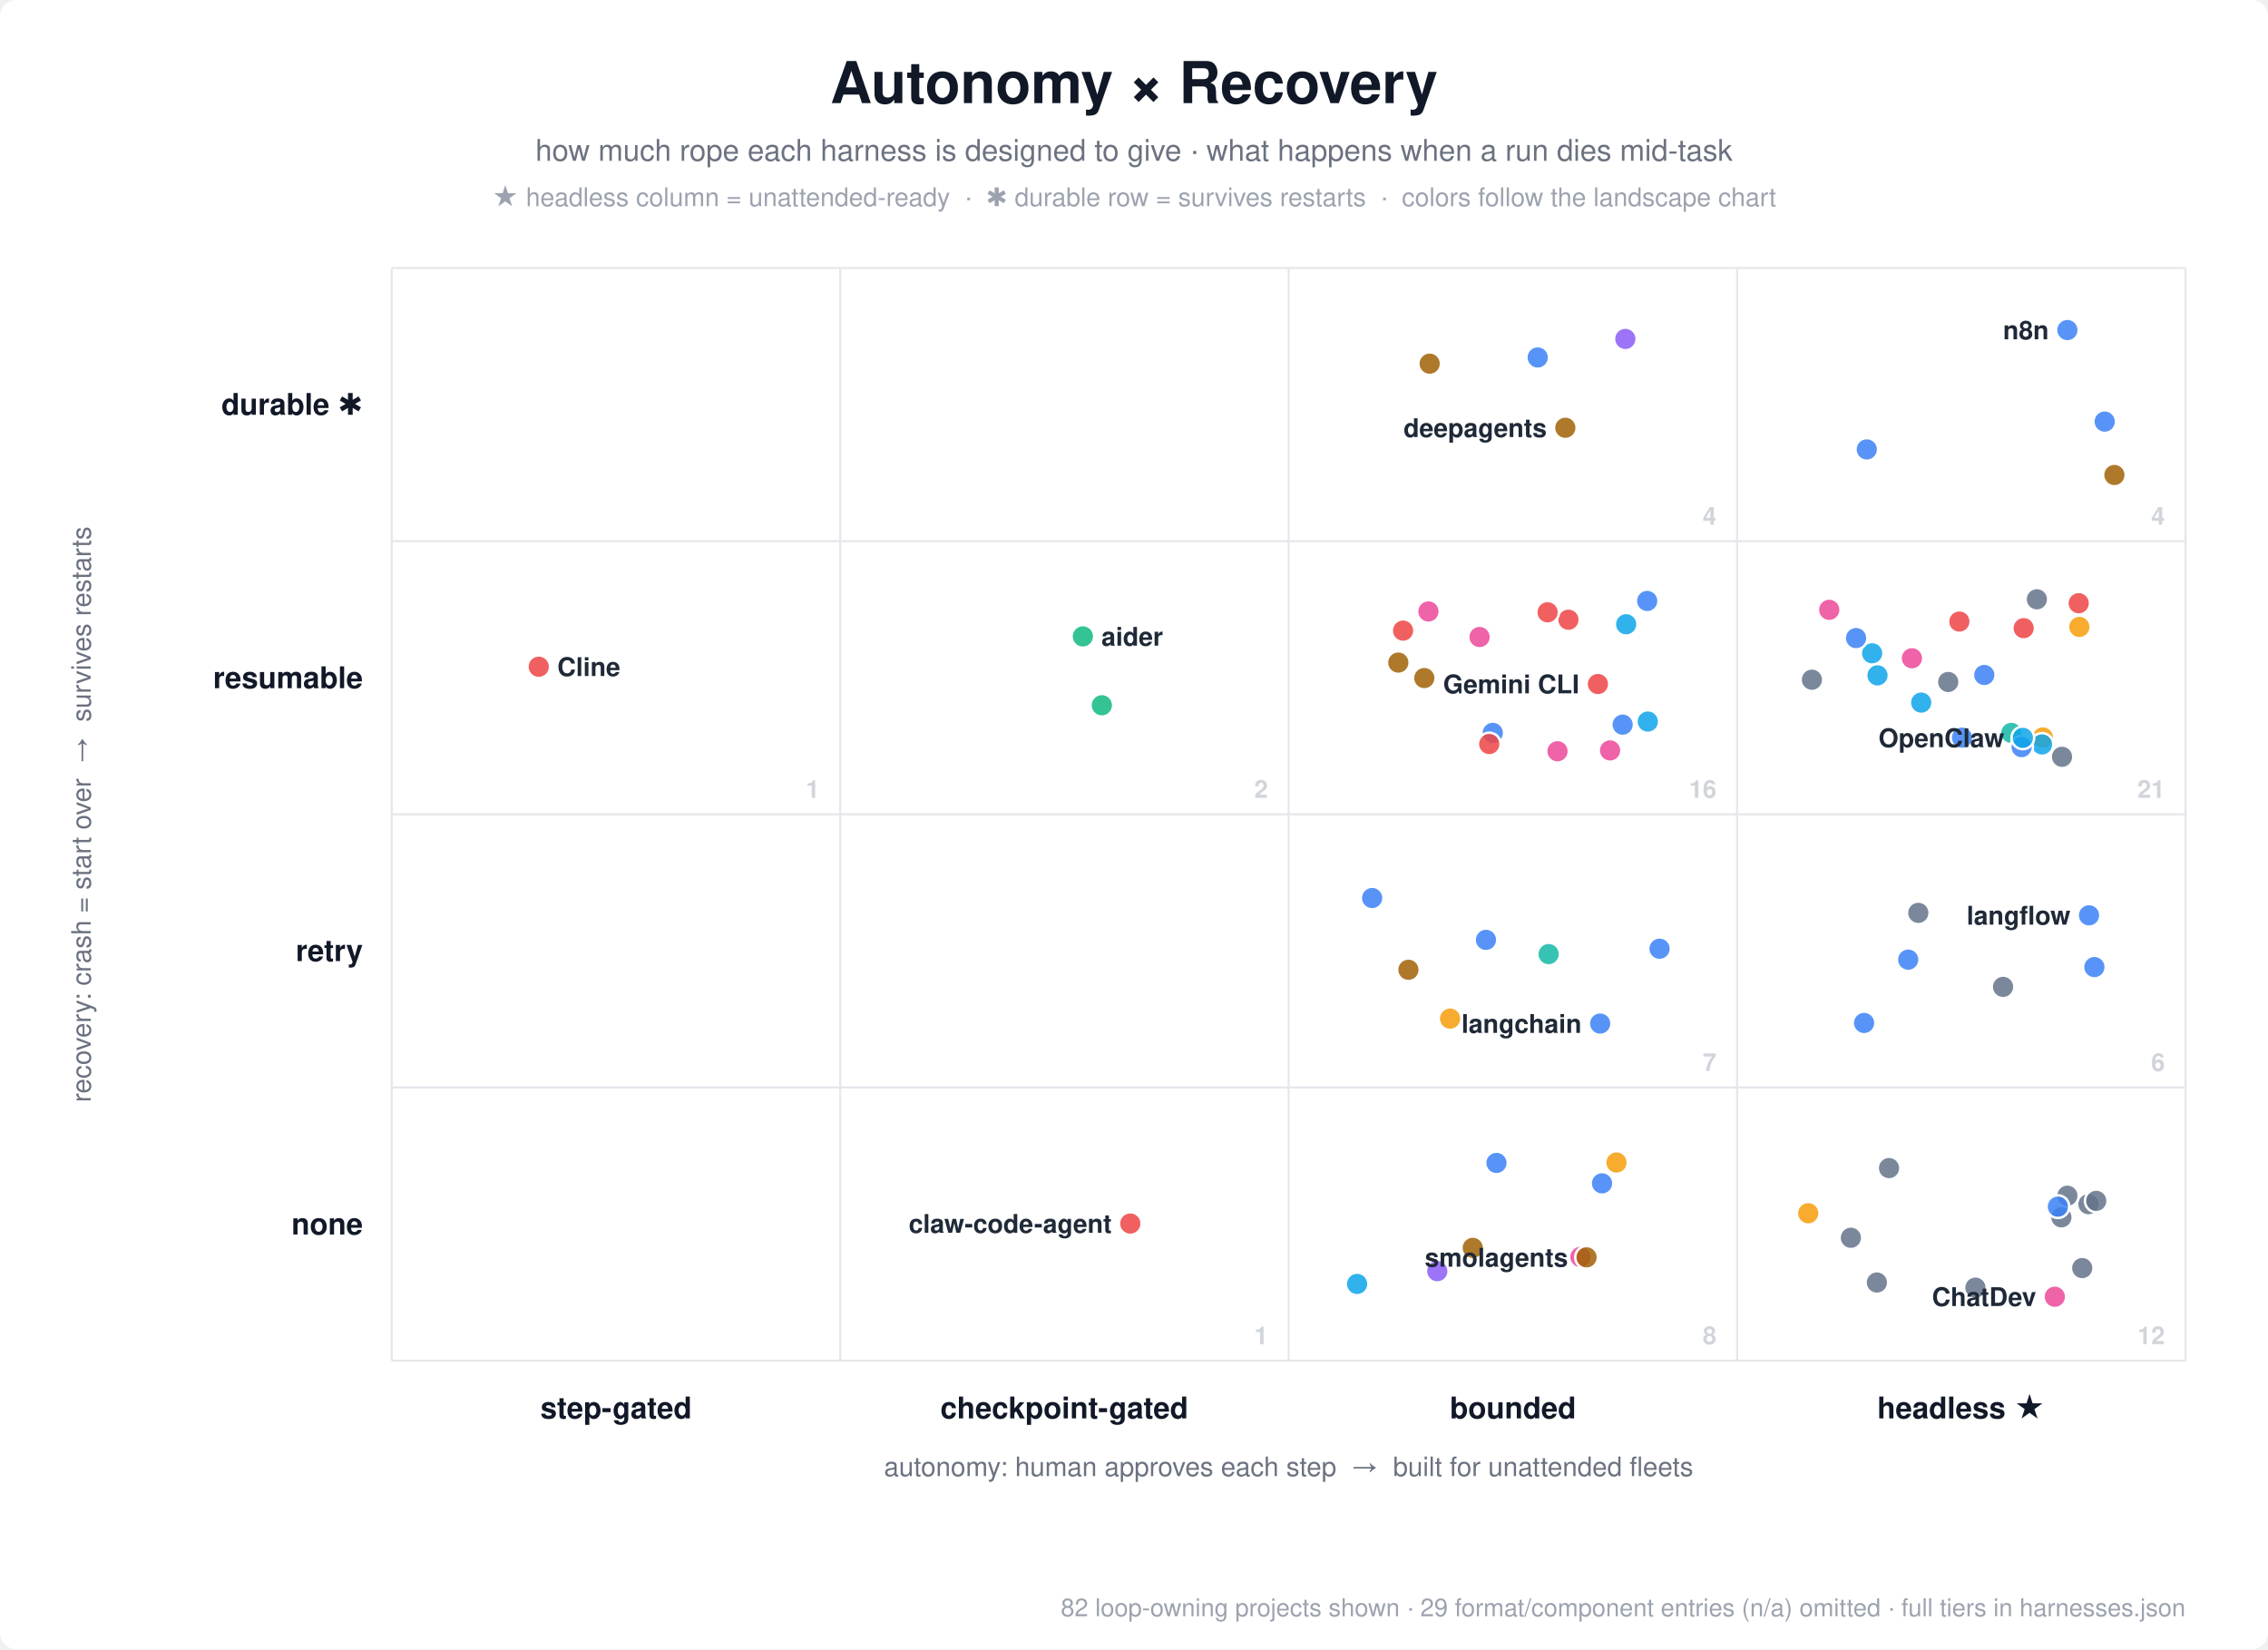
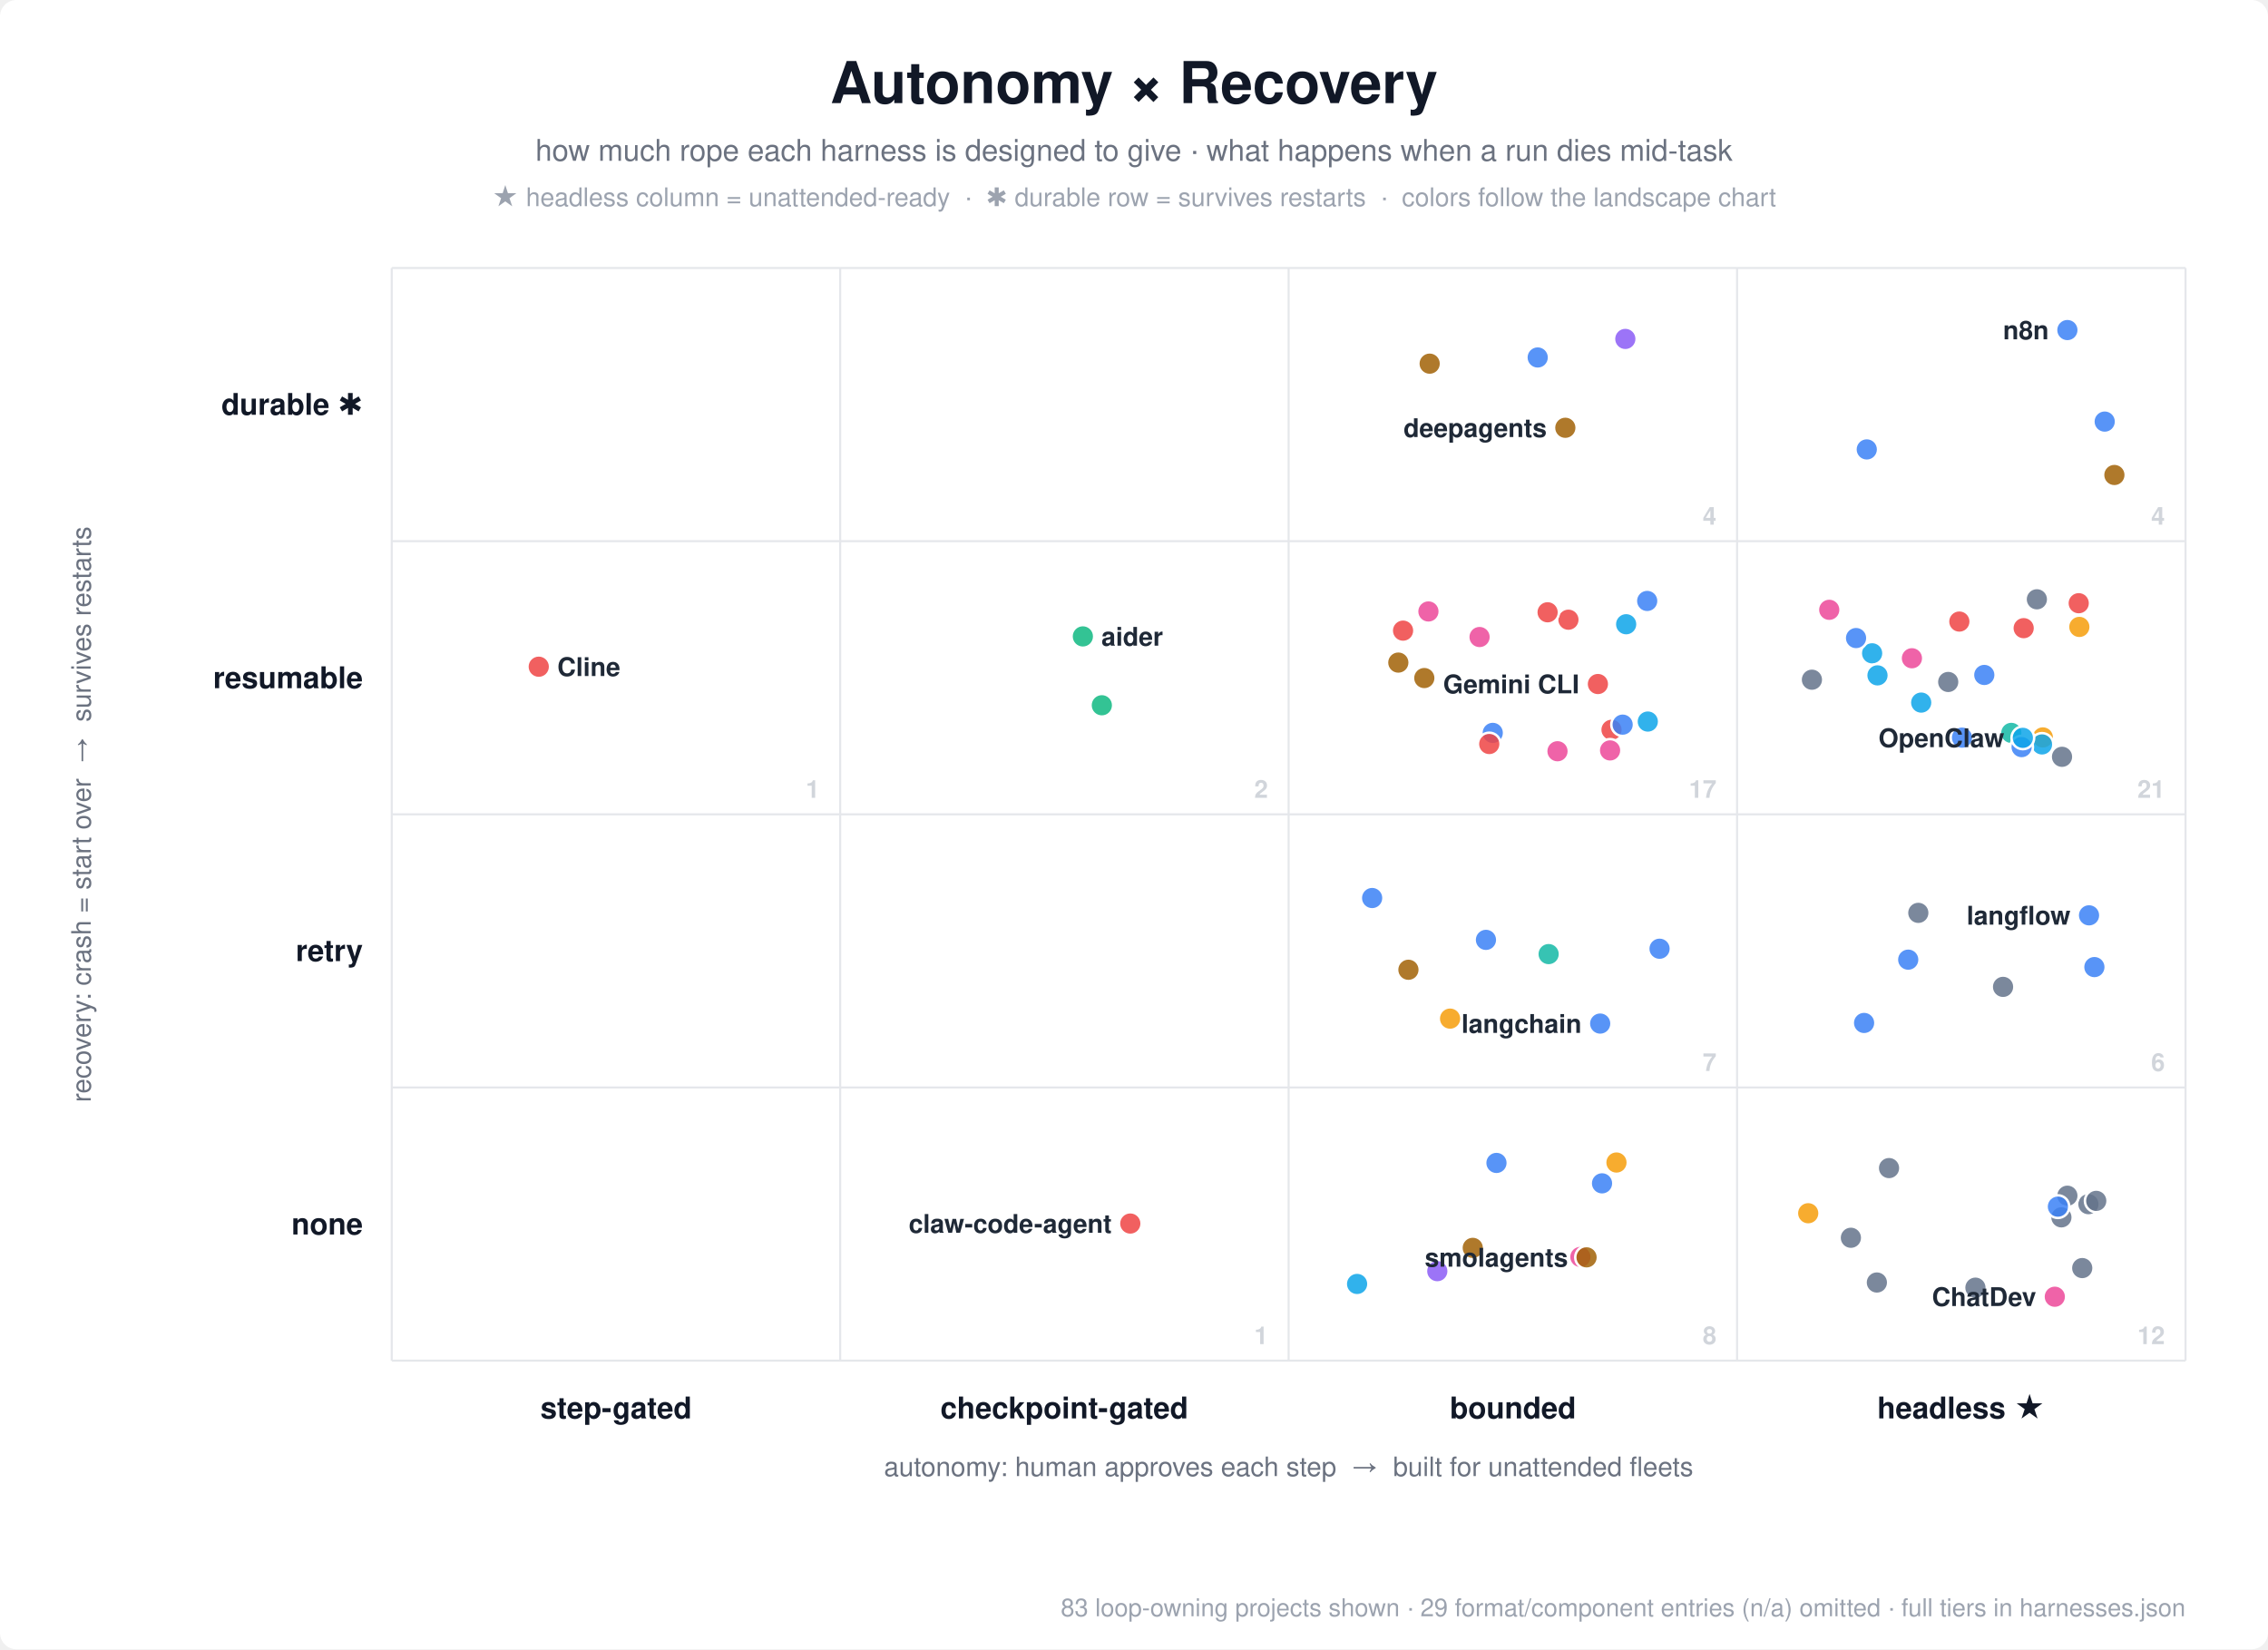
<svg xmlns="http://www.w3.org/2000/svg" viewBox="0 0 1100 800" font-family="-apple-system, 'Segoe UI', Helvetica, Arial, sans-serif">
  <rect width="1100" height="800" fill="#ffffff" rx="8" />
  <text x="550.0" y="50" text-anchor="middle" font-size="28" font-weight="700" fill="#111827">Autonomy × Recovery</text>
  <text x="550.0" y="78" text-anchor="middle" font-size="14.5" fill="#6b7280">how much rope each harness is designed to give · what happens when a run dies mid-task</text>
  <text x="550.0" y="100" text-anchor="middle" font-size="12.5" fill="#9ca3af">★ headless column = unattended-ready  ·  ✱ durable row = survives restarts  ·  colors follow the landscape chart</text>
  <line x1="190.0" y1="130" x2="190.0" y2="660" stroke="#e5e7eb" stroke-width="1" />
  <line x1="407.5" y1="130" x2="407.5" y2="660" stroke="#e5e7eb" stroke-width="1" />
  <line x1="625.0" y1="130" x2="625.0" y2="660" stroke="#e5e7eb" stroke-width="1" />
  <line x1="842.5" y1="130" x2="842.5" y2="660" stroke="#e5e7eb" stroke-width="1" />
  <line x1="1060.0" y1="130" x2="1060.0" y2="660" stroke="#e5e7eb" stroke-width="1" />
  <line x1="190" y1="130.0" x2="1060" y2="130.0" stroke="#e5e7eb" stroke-width="1" />
  <line x1="190" y1="262.5" x2="1060" y2="262.5" stroke="#e5e7eb" stroke-width="1" />
  <line x1="190" y1="395.0" x2="1060" y2="395.0" stroke="#e5e7eb" stroke-width="1" />
  <line x1="190" y1="527.5" x2="1060" y2="527.5" stroke="#e5e7eb" stroke-width="1" />
  <line x1="190" y1="660.0" x2="1060" y2="660.0" stroke="#e5e7eb" stroke-width="1" />
  <text x="298.8" y="688" text-anchor="middle" font-size="14.5" font-weight="600" fill="#111827">step-gated</text>
  <text x="516.2" y="688" text-anchor="middle" font-size="14.5" font-weight="600" fill="#111827">checkpoint-gated</text>
  <text x="733.8" y="688" text-anchor="middle" font-size="14.5" font-weight="600" fill="#111827">bounded</text>
  <text x="951.2" y="688" text-anchor="middle" font-size="14.5" font-weight="600" fill="#111827">headless ★</text>
  <text x="625.0" y="716" text-anchor="middle" font-size="13" fill="#6b7280">autonomy: human approves each step  →  built for unattended fleets</text>
  <text x="176" y="598.8" text-anchor="end" font-size="14.5" font-weight="600" fill="#111827">none</text>
  <text x="176" y="466.2" text-anchor="end" font-size="14.5" font-weight="600" fill="#111827">retry</text>
  <text x="176" y="333.8" text-anchor="end" font-size="14.5" font-weight="600" fill="#111827">resumable</text>
  <text x="176" y="201.2" text-anchor="end" font-size="14.5" font-weight="600" fill="#111827">durable ✱</text>
  <text x="44" y="395" font-size="13" fill="#6b7280" transform="rotate(-90 44 395)" text-anchor="middle">recovery: crash = start over  →  survives restarts</text>
  <text x="832.5" y="652.0" text-anchor="end" font-size="12" fill="#d1d5db" font-weight="700">8</text>
  <text x="832.5" y="254.5" text-anchor="end" font-size="12" fill="#d1d5db" font-weight="700">4</text>
-   <text x="832.5" y="387.0" text-anchor="end" font-size="12" fill="#d1d5db" font-weight="700">16</text>
+   <text x="832.5" y="387.0" text-anchor="end" font-size="12" fill="#d1d5db" font-weight="700">17</text>
  <text x="397.5" y="387.0" text-anchor="end" font-size="12" fill="#d1d5db" font-weight="700">1</text>
  <text x="1050.0" y="387.0" text-anchor="end" font-size="12" fill="#d1d5db" font-weight="700">21</text>
  <text x="615.0" y="652.0" text-anchor="end" font-size="12" fill="#d1d5db" font-weight="700">1</text>
  <text x="832.5" y="519.5" text-anchor="end" font-size="12" fill="#d1d5db" font-weight="700">7</text>
  <text x="1050.0" y="652.0" text-anchor="end" font-size="12" fill="#d1d5db" font-weight="700">12</text>
  <text x="1050.0" y="254.5" text-anchor="end" font-size="12" fill="#d1d5db" font-weight="700">4</text>
  <text x="1050.0" y="519.5" text-anchor="end" font-size="12" fill="#d1d5db" font-weight="700">6</text>
  <text x="615.0" y="387.0" text-anchor="end" font-size="12" fill="#d1d5db" font-weight="700">2</text>
  <circle cx="958.1" cy="624.6" r="5.5" fill="#64748b" fill-opacity="0.85" stroke="#ffffff" stroke-width="1.2" />
  <circle cx="703.3" cy="494.1" r="5.5" fill="#f59e0b" fill-opacity="0.85" stroke="#ffffff" stroke-width="1.2" />
  <circle cx="931.8" cy="340.8" r="5.5" fill="#0ea5e9" fill-opacity="0.85" stroke="#ffffff" stroke-width="1.2" />
  <circle cx="916.2" cy="566.6" r="5.5" fill="#64748b" fill-opacity="0.85" stroke="#ffffff" stroke-width="1.2" />
  <circle cx="897.7" cy="600.4" r="5.5" fill="#64748b" fill-opacity="0.85" stroke="#ffffff" stroke-width="1.2" />
+   <circle cx="781.6" cy="354.0" r="5.5" fill="#ef4444" fill-opacity="0.85" stroke="#ffffff" stroke-width="1.2" />
  <circle cx="1009.9" cy="615.1" r="5.5" fill="#64748b" fill-opacity="0.85" stroke="#ffffff" stroke-width="1.2" />
  <circle cx="930.4" cy="442.8" r="5.5" fill="#64748b" fill-opacity="0.85" stroke="#ffffff" stroke-width="1.2" />
  <circle cx="725.8" cy="564.1" r="5.5" fill="#3b82f6" fill-opacity="0.85" stroke="#ffffff" stroke-width="1.2" />
  <circle cx="887.2" cy="295.8" r="5.5" fill="#ec4899" fill-opacity="0.85" stroke="#ffffff" stroke-width="1.2" />
  <circle cx="784.0" cy="563.9" r="5.5" fill="#f59e0b" fill-opacity="0.85" stroke="#ffffff" stroke-width="1.2" />
  <circle cx="971.5" cy="478.7" r="5.5" fill="#64748b" fill-opacity="0.85" stroke="#ffffff" stroke-width="1.2" />
  <circle cx="975.5" cy="355.5" r="5.5" fill="#14b8a6" fill-opacity="0.85" stroke="#ffffff" stroke-width="1.2" />
  <circle cx="777.0" cy="574.0" r="5.5" fill="#3b82f6" fill-opacity="0.85" stroke="#ffffff" stroke-width="1.2" />
  <circle cx="697.1" cy="616.6" r="5.5" fill="#8b5cf6" fill-opacity="0.85" stroke="#ffffff" stroke-width="1.2" />
  <circle cx="548.2" cy="593.5" r="5.5" fill="#ef4444" fill-opacity="0.85" stroke="#ffffff" stroke-width="1.2" />
  <circle cx="877.0" cy="588.5" r="5.5" fill="#f59e0b" fill-opacity="0.85" stroke="#ffffff" stroke-width="1.2" />
  <circle cx="788.3" cy="164.4" r="5.5" fill="#8b5cf6" fill-opacity="0.85" stroke="#ffffff" stroke-width="1.2" />
  <circle cx="878.8" cy="329.7" r="5.5" fill="#64748b" fill-opacity="0.85" stroke="#ffffff" stroke-width="1.2" />
  <circle cx="714.3" cy="605.3" r="5.5" fill="#a16207" fill-opacity="0.85" stroke="#ffffff" stroke-width="1.2" />
  <circle cx="910.3" cy="622.1" r="5.5" fill="#64748b" fill-opacity="0.85" stroke="#ffffff" stroke-width="1.2" />
  <circle cx="1012.9" cy="584.1" r="5.5" fill="#64748b" fill-opacity="0.85" stroke="#ffffff" stroke-width="1.2" />
  <circle cx="1016.7" cy="582.5" r="5.5" fill="#64748b" fill-opacity="0.85" stroke="#ffffff" stroke-width="1.2" />
  <circle cx="658.2" cy="622.8" r="5.5" fill="#0ea5e9" fill-opacity="0.85" stroke="#ffffff" stroke-width="1.2" />
  <circle cx="1002.7" cy="580.0" r="5.5" fill="#64748b" fill-opacity="0.85" stroke="#ffffff" stroke-width="1.2" />
  <circle cx="1000.1" cy="367.1" r="5.5" fill="#64748b" fill-opacity="0.85" stroke="#ffffff" stroke-width="1.2" />
  <circle cx="798.9" cy="291.5" r="5.5" fill="#3b82f6" fill-opacity="0.85" stroke="#ffffff" stroke-width="1.2" />
  <circle cx="678.2" cy="321.4" r="5.5" fill="#a16207" fill-opacity="0.85" stroke="#ffffff" stroke-width="1.2" />
  <circle cx="999.8" cy="590.5" r="5.5" fill="#64748b" fill-opacity="0.85" stroke="#ffffff" stroke-width="1.2" />
  <circle cx="998.1" cy="585.3" r="5.5" fill="#3b82f6" fill-opacity="0.85" stroke="#ffffff" stroke-width="1.2" />
  <circle cx="1025.5" cy="230.4" r="5.5" fill="#a16207" fill-opacity="0.85" stroke="#ffffff" stroke-width="1.2" />
  <circle cx="987.9" cy="290.7" r="5.5" fill="#64748b" fill-opacity="0.85" stroke="#ffffff" stroke-width="1.2" />
  <circle cx="690.8" cy="328.9" r="5.5" fill="#a16207" fill-opacity="0.85" stroke="#ffffff" stroke-width="1.2" />
  <circle cx="990.8" cy="357.7" r="5.5" fill="#f59e0b" fill-opacity="0.85" stroke="#ffffff" stroke-width="1.2" />
  <circle cx="724.0" cy="355.5" r="5.5" fill="#3b82f6" fill-opacity="0.85" stroke="#ffffff" stroke-width="1.2" />
  <circle cx="1015.8" cy="469.1" r="5.5" fill="#3b82f6" fill-opacity="0.85" stroke="#ffffff" stroke-width="1.2" />
  <circle cx="766.5" cy="609.7" r="5.5" fill="#ec4899" fill-opacity="0.85" stroke="#ffffff" stroke-width="1.2" />
  <circle cx="717.6" cy="309.0" r="5.5" fill="#ec4899" fill-opacity="0.85" stroke="#ffffff" stroke-width="1.2" />
  <circle cx="799.2" cy="350.0" r="5.5" fill="#0ea5e9" fill-opacity="0.85" stroke="#ffffff" stroke-width="1.2" />
  <circle cx="951.6" cy="357.8" r="5.5" fill="#3b82f6" fill-opacity="0.85" stroke="#ffffff" stroke-width="1.2" />
  <circle cx="722.3" cy="360.9" r="5.5" fill="#ef4444" fill-opacity="0.85" stroke="#ffffff" stroke-width="1.2" />
  <circle cx="944.9" cy="330.8" r="5.5" fill="#64748b" fill-opacity="0.85" stroke="#ffffff" stroke-width="1.2" />
  <circle cx="693.4" cy="176.4" r="5.5" fill="#a16207" fill-opacity="0.85" stroke="#ffffff" stroke-width="1.2" />
  <circle cx="788.7" cy="302.8" r="5.5" fill="#0ea5e9" fill-opacity="0.85" stroke="#ffffff" stroke-width="1.2" />
  <circle cx="990.4" cy="361.1" r="5.5" fill="#0ea5e9" fill-opacity="0.85" stroke="#ffffff" stroke-width="1.2" />
  <circle cx="1008.5" cy="304.1" r="5.5" fill="#f59e0b" fill-opacity="0.85" stroke="#ffffff" stroke-width="1.2" />
  <circle cx="962.4" cy="327.4" r="5.5" fill="#3b82f6" fill-opacity="0.85" stroke="#ffffff" stroke-width="1.2" />
  <circle cx="980.5" cy="362.4" r="5.5" fill="#3b82f6" fill-opacity="0.85" stroke="#ffffff" stroke-width="1.2" />
  <circle cx="905.4" cy="218.0" r="5.5" fill="#3b82f6" fill-opacity="0.85" stroke="#ffffff" stroke-width="1.2" />
  <circle cx="683.1" cy="470.4" r="5.5" fill="#a16207" fill-opacity="0.85" stroke="#ffffff" stroke-width="1.2" />
  <circle cx="745.8" cy="173.4" r="5.5" fill="#3b82f6" fill-opacity="0.85" stroke="#ffffff" stroke-width="1.2" />
  <circle cx="759.2" cy="207.5" r="5.5" fill="#a16207" fill-opacity="0.85" stroke="#ffffff" stroke-width="1.2" />
  <circle cx="760.7" cy="300.6" r="5.5" fill="#ef4444" fill-opacity="0.85" stroke="#ffffff" stroke-width="1.2" />
  <circle cx="692.8" cy="296.6" r="5.5" fill="#ec4899" fill-opacity="0.85" stroke="#ffffff" stroke-width="1.2" />
  <circle cx="751.1" cy="462.8" r="5.5" fill="#14b8a6" fill-opacity="0.85" stroke="#ffffff" stroke-width="1.2" />
  <circle cx="769.5" cy="609.9" r="5.5" fill="#a16207" fill-opacity="0.85" stroke="#ffffff" stroke-width="1.2" />
  <circle cx="720.7" cy="455.9" r="5.5" fill="#3b82f6" fill-opacity="0.85" stroke="#ffffff" stroke-width="1.2" />
  <circle cx="996.6" cy="629.0" r="5.5" fill="#ec4899" fill-opacity="0.85" stroke="#ffffff" stroke-width="1.2" />
  <circle cx="534.4" cy="342.1" r="5.5" fill="#10b981" fill-opacity="0.85" stroke="#ffffff" stroke-width="1.2" />
  <circle cx="908.0" cy="316.9" r="5.5" fill="#0ea5e9" fill-opacity="0.85" stroke="#ffffff" stroke-width="1.2" />
  <circle cx="1020.8" cy="204.5" r="5.5" fill="#3b82f6" fill-opacity="0.85" stroke="#ffffff" stroke-width="1.2" />
  <circle cx="787.0" cy="351.5" r="5.5" fill="#3b82f6" fill-opacity="0.85" stroke="#ffffff" stroke-width="1.2" />
  <circle cx="525.2" cy="308.7" r="5.5" fill="#10b981" fill-opacity="0.85" stroke="#ffffff" stroke-width="1.2" />
  <circle cx="665.5" cy="435.6" r="5.5" fill="#3b82f6" fill-opacity="0.85" stroke="#ffffff" stroke-width="1.2" />
  <circle cx="1008.2" cy="292.6" r="5.5" fill="#ef4444" fill-opacity="0.85" stroke="#ffffff" stroke-width="1.2" />
  <circle cx="925.5" cy="465.5" r="5.5" fill="#3b82f6" fill-opacity="0.85" stroke="#ffffff" stroke-width="1.2" />
  <circle cx="780.9" cy="364.0" r="5.5" fill="#ec4899" fill-opacity="0.85" stroke="#ffffff" stroke-width="1.2" />
  <circle cx="755.4" cy="364.4" r="5.5" fill="#ec4899" fill-opacity="0.85" stroke="#ffffff" stroke-width="1.2" />
  <circle cx="680.5" cy="305.9" r="5.5" fill="#ef4444" fill-opacity="0.85" stroke="#ffffff" stroke-width="1.2" />
  <circle cx="261.3" cy="323.4" r="5.5" fill="#ef4444" fill-opacity="0.85" stroke="#ffffff" stroke-width="1.2" />
  <circle cx="927.3" cy="319.3" r="5.5" fill="#ec4899" fill-opacity="0.85" stroke="#ffffff" stroke-width="1.2" />
  <circle cx="950.3" cy="301.5" r="5.5" fill="#ef4444" fill-opacity="0.85" stroke="#ffffff" stroke-width="1.2" />
  <circle cx="750.6" cy="297.0" r="5.5" fill="#ef4444" fill-opacity="0.85" stroke="#ffffff" stroke-width="1.2" />
  <circle cx="804.9" cy="460.2" r="5.5" fill="#3b82f6" fill-opacity="0.85" stroke="#ffffff" stroke-width="1.2" />
  <circle cx="775.0" cy="331.8" r="5.5" fill="#ef4444" fill-opacity="0.85" stroke="#ffffff" stroke-width="1.2" />
  <circle cx="776.1" cy="496.5" r="5.5" fill="#3b82f6" fill-opacity="0.85" stroke="#ffffff" stroke-width="1.2" />
  <circle cx="904.1" cy="496.2" r="5.5" fill="#3b82f6" fill-opacity="0.85" stroke="#ffffff" stroke-width="1.2" />
  <circle cx="1013.2" cy="444.0" r="5.5" fill="#3b82f6" fill-opacity="0.85" stroke="#ffffff" stroke-width="1.2" />
  <circle cx="981.5" cy="304.7" r="5.5" fill="#ef4444" fill-opacity="0.85" stroke="#ffffff" stroke-width="1.2" />
  <circle cx="900.2" cy="309.5" r="5.5" fill="#3b82f6" fill-opacity="0.85" stroke="#ffffff" stroke-width="1.2" />
  <circle cx="1002.7" cy="160.1" r="5.5" fill="#3b82f6" fill-opacity="0.85" stroke="#ffffff" stroke-width="1.2" />
  <circle cx="910.6" cy="327.6" r="5.5" fill="#0ea5e9" fill-opacity="0.85" stroke="#ffffff" stroke-width="1.2" />
  <circle cx="981.1" cy="357.9" r="5.5" fill="#0ea5e9" fill-opacity="0.85" stroke="#ffffff" stroke-width="1.2" />
  <text x="760.5" y="614.4" text-anchor="end" font-size="12.5" font-weight="600" fill="#1f2937">smolagents</text>
  <text x="750.2" y="212.0" text-anchor="end" font-size="12.5" font-weight="600" fill="#1f2937">deepagents</text>
  <text x="766.0" y="336.3" text-anchor="end" font-size="12.5" font-weight="600" fill="#1f2937">Gemini CLI</text>
  <text x="270.3" y="327.9" text-anchor="start" font-size="12.5" font-weight="600" fill="#1f2937">Cline</text>
  <text x="972.1" y="362.4" text-anchor="end" font-size="12.5" font-weight="600" fill="#1f2937">OpenClaw</text>
  <text x="539.2" y="598.0" text-anchor="end" font-size="12.5" font-weight="600" fill="#1f2937">claw-code-agent</text>
  <text x="767.1" y="501.0" text-anchor="end" font-size="12.5" font-weight="600" fill="#1f2937">langchain</text>
  <text x="987.6" y="633.5" text-anchor="end" font-size="12.5" font-weight="600" fill="#1f2937">ChatDev</text>
  <text x="993.7" y="164.6" text-anchor="end" font-size="12.5" font-weight="600" fill="#1f2937">n8n</text>
  <text x="1004.2" y="448.5" text-anchor="end" font-size="12.5" font-weight="600" fill="#1f2937">langflow</text>
  <text x="534.2" y="313.2" text-anchor="start" font-size="12.5" font-weight="600" fill="#1f2937">aider</text>
-   <text x="1060" y="784" text-anchor="end" font-size="12" fill="#9ca3af">82 loop-owning projects shown · 29 format/component entries (n/a) omitted · full tiers in harnesses.json</text>
+   <text x="1060" y="784" text-anchor="end" font-size="12" fill="#9ca3af">83 loop-owning projects shown · 29 format/component entries (n/a) omitted · full tiers in harnesses.json</text>
</svg>
